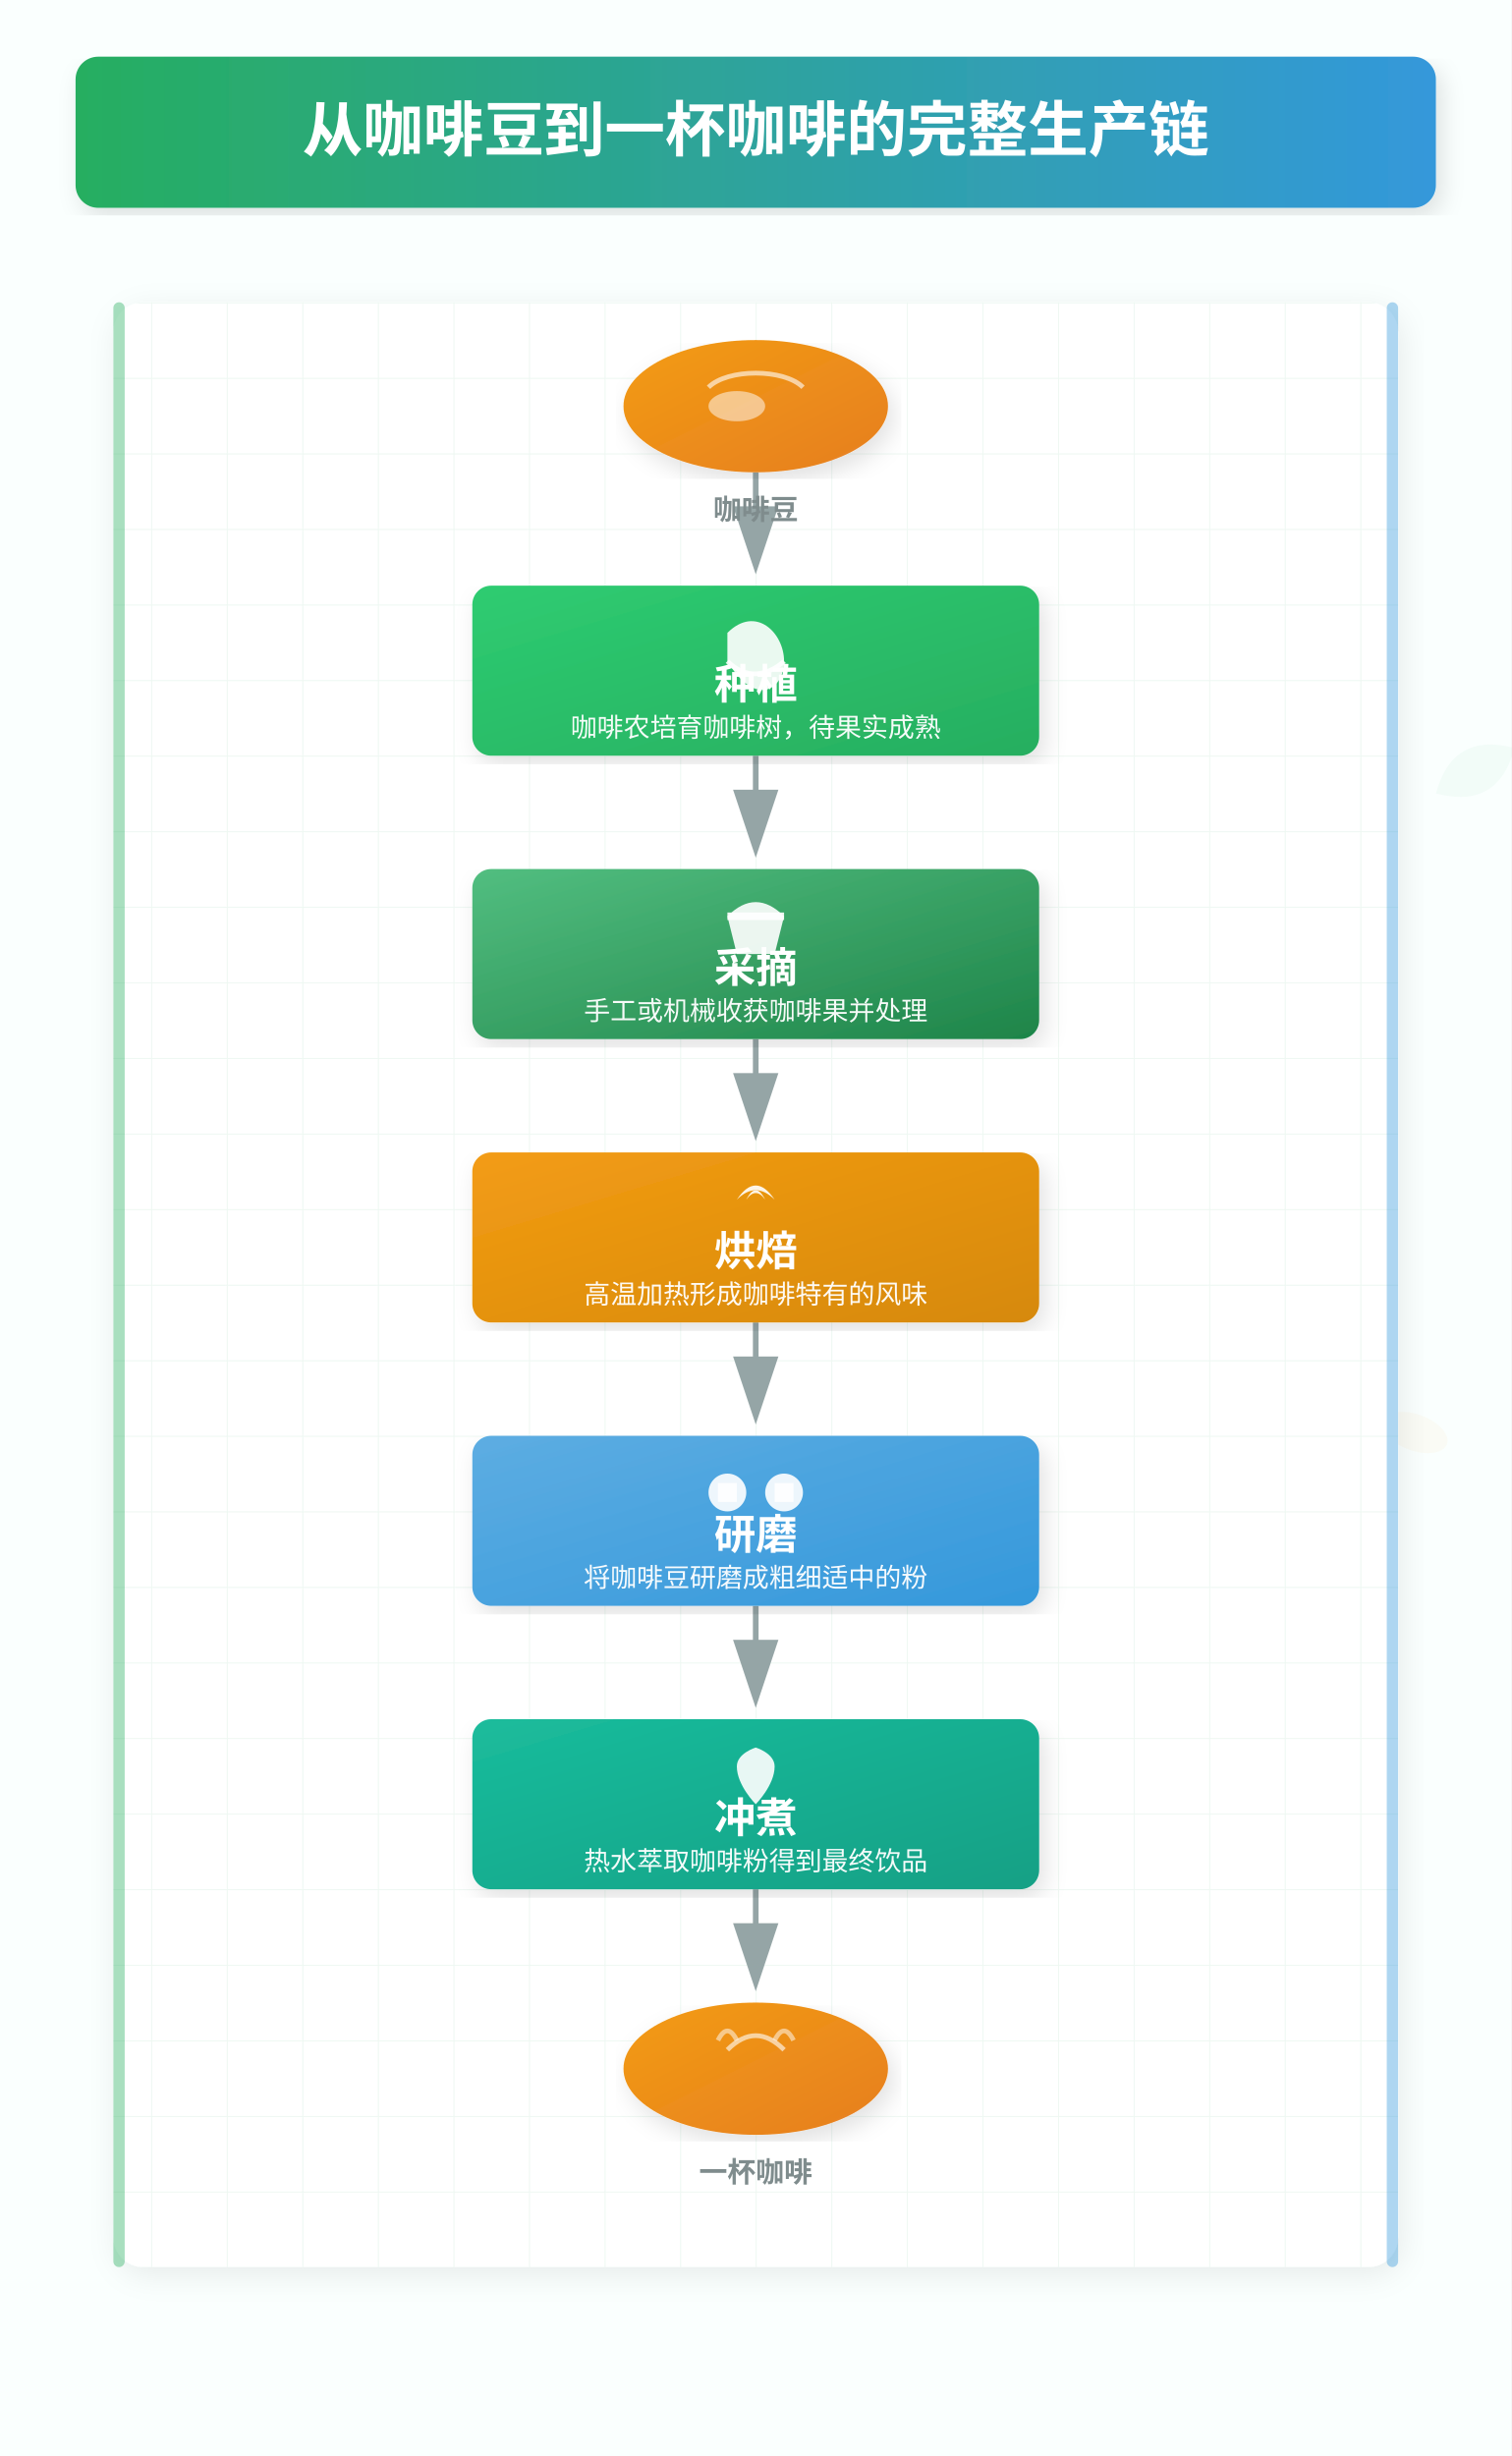
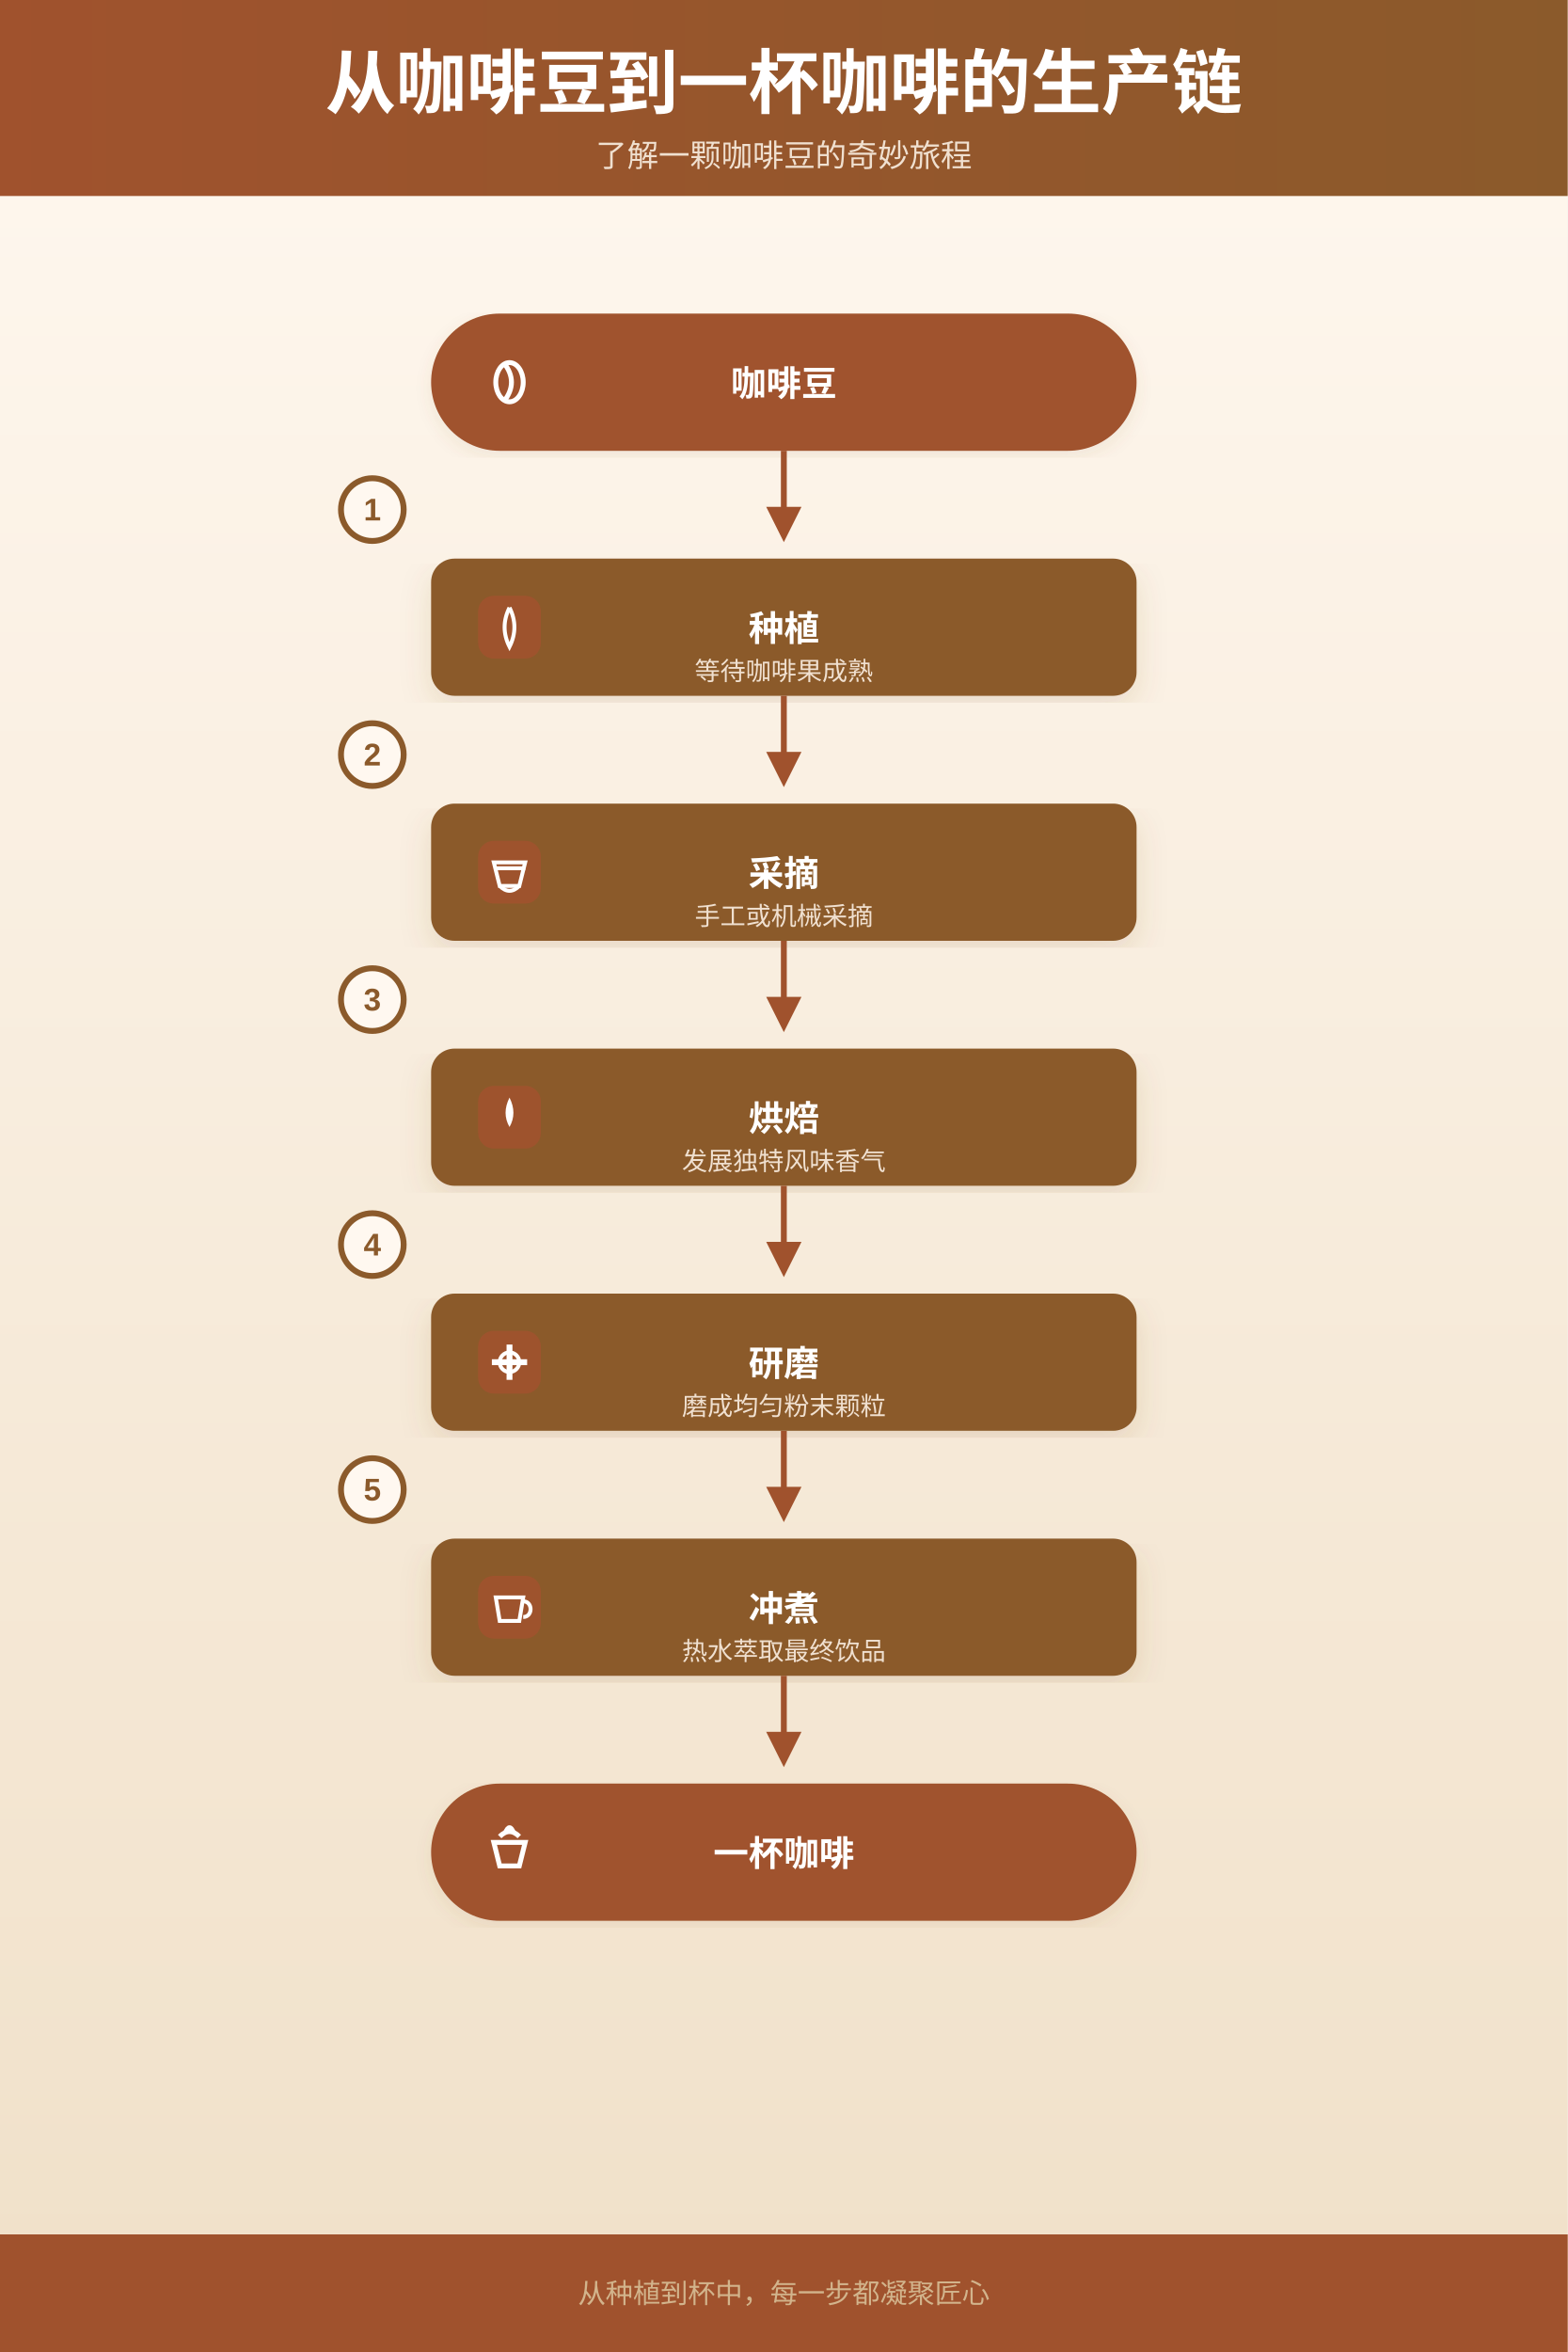
- <svg xmlns="http://www.w3.org/2000/svg" viewBox="0 0 800 1300" width="800" height="1300">
+ <svg xmlns="http://www.w3.org/2000/svg" viewBox="0 0 800 1200" width="800" height="1200">
  <defs>
+     <linearGradient id="bgGrad" x1="0%" y1="0%" x2="0%" y2="100%">
+       <stop offset="0%" stop-color="#FFF8F0" />
+       <stop offset="100%" stop-color="#F0E0C8" />
+     </linearGradient>
    <linearGradient id="headerGrad" x1="0%" y1="0%" x2="100%" y2="0%">
-       <stop offset="0%" stop-color="#27AE60" />
-       <stop offset="100%" stop-color="#3498DB" />
-     </linearGradient>
-     <linearGradient id="ellipseGrad" x1="0%" y1="0%" x2="100%" y2="100%">
-       <stop offset="0%" stop-color="#F39C12" />
-       <stop offset="100%" stop-color="#E67E22" />
-     </linearGradient>
-     <linearGradient id="plantingGrad" x1="0%" y1="0%" x2="100%" y2="100%">
-       <stop offset="0%" stop-color="#2ECC71" />
-       <stop offset="100%" stop-color="#27AE60" />
-     </linearGradient>
-     <linearGradient id="harvestingGrad" x1="0%" y1="0%" x2="100%" y2="100%">
-       <stop offset="0%" stop-color="#52BE80" />
-       <stop offset="100%" stop-color="#1E8449" />
-     </linearGradient>
-     <linearGradient id="roastingGrad" x1="0%" y1="0%" x2="100%" y2="100%">
-       <stop offset="0%" stop-color="#F39C12" />
-       <stop offset="100%" stop-color="#D68910" />
-     </linearGradient>
-     <linearGradient id="grindingGrad" x1="0%" y1="0%" x2="100%" y2="100%">
-       <stop offset="0%" stop-color="#5DADE2" />
-       <stop offset="100%" stop-color="#3498DB" />
-     </linearGradient>
-     <linearGradient id="brewingGrad" x1="0%" y1="0%" x2="100%" y2="100%">
-       <stop offset="0%" stop-color="#1ABC9C" />
-       <stop offset="100%" stop-color="#16A085" />
+       <stop offset="0%" stop-color="#A0522D" />
+       <stop offset="100%" stop-color="#8B5A2B" />
    </linearGradient>
    <filter id="shadow" x="-5%" y="-5%" width="110%" height="110%">
-       <feDropShadow dx="3" dy="5" stdDeviation="6" flood-color="#000000" flood-opacity="0.12" />
+       <feDropShadow dx="0" dy="6" stdDeviation="8" flood-color="#8B5A2B" flood-opacity="0.15" />
    </filter>
-     <filter id="cardShadow" x="-2%" y="-2%" width="104%" height="104%">
-       <feDropShadow dx="2" dy="4" stdDeviation="8" flood-color="#000000" flood-opacity="0.08" />
+     <filter id="shadowLight" x="-5%" y="-5%" width="110%" height="110%">
+       <feDropShadow dx="0" dy="3" stdDeviation="4" flood-color="#8B5A2B" flood-opacity="0.1" />
    </filter>
-     <marker id="arrow" markerWidth="12" markerHeight="8" refX="10" refY="4" orient="auto">
-       <path d="M0,0 L12,4 L0,8 Z" fill="#95A5A6" />
+     <marker id="arrow" viewBox="0 0 10 10" refX="8" refY="5" markerWidth="6" markerHeight="6" orient="auto">
+       <path d="M 0 0 L 10 5 L 0 10 z" fill="#A0522D" />
    </marker>
-     <pattern id="grid" width="40" height="40" patternUnits="userSpaceOnUse">
-       <path d="M 40 0 L 0 0 0 40" fill="none" stroke="#27AE60" stroke-width="1" stroke-opacity="0.08" />
-     </pattern>
-     <g id="leaf">
-       <path d="M0,0 Q20,-20 40,0 Q20,20 0,0 Z" fill="#27AE60" />
-     </g>
-     <g id="bean">
-       <ellipse cx="15" cy="0" rx="15" ry="8" fill="#F39C12" />
-       <path d="M10,-5 C15,0 20,0 25,-5" stroke="#F39C12" fill="none" stroke-width="2" />
-     </g>
-     <g id="cup-decor">
-       <path d="M0,0 L0,30 C0,40 20,40 20,30 L20,0 Z" fill="#3498DB" fill-opacity="0.5" />
-       <path d="M20,5 C28,5 28,15 20,15" fill="#3498DB" fill-opacity="0.3" />
-     </g>
  </defs>
  <style>
-     .title { font-family: system-ui, -apple-system, 'Microsoft YaHei', sans-serif; font-size: 32px; font-weight: bold; fill: #FFFFFF; text-anchor: middle; }
-     .node-title { font-family: system-ui, -apple-system, 'Microsoft YaHei', sans-serif; font-size: 22px; font-weight: bold; fill: #FFFFFF; text-anchor: middle; }
-     .node-desc { font-family: system-ui, -apple-system, 'Microsoft YaHei', sans-serif; font-size: 14px; fill: #FFFFFF; text-anchor: middle; opacity: 0.95; }
-     .step-label { font-family: system-ui, -apple-system, 'Microsoft YaHei', sans-serif; font-size: 15px; font-weight: bold; fill: #7F8C8D; text-anchor: middle; }
-     .arrow-label { font-family: system-ui, -apple-system, 'Microsoft YaHei', sans-serif; font-size: 12px; fill: #95A5A6; text-anchor: middle; }
+     .title { font-size: 36px; font-weight: bold; font-family: 'PingFang SC', 'Microsoft YaHei', sans-serif; fill: #FFFFFF; text-anchor: middle; }
+     .subtitle { font-size: 16px; font-family: 'PingFang SC', 'Microsoft YaHei', sans-serif; fill: #F0E0D0; text-anchor: middle; }
+     .node-title { font-size: 18px; font-weight: bold; font-family: 'PingFang SC', 'Microsoft YaHei', sans-serif; fill: #FFFFFF; text-anchor: middle; }
+     .node-desc { font-size: 13px; font-family: 'PingFang SC', 'Microsoft YaHei', sans-serif; fill: #F0E0D0; text-anchor: middle; }
+     .step-num { font-size: 16px; font-weight: bold; font-family: 'Arial', sans-serif; fill: #8B5A2B; text-anchor: middle; dominant-baseline: central; }
+     .footer-text { font-size: 14px; font-family: 'PingFang SC', 'Microsoft YaHei', sans-serif; fill: #D2B48C; text-anchor: middle; }
  </style>
-   <rect width="800" height="1300" fill="#FAFFFE" />
-   <g opacity="0.04">
-     <use href="#leaf" x="80" y="250" transform="rotate(15 100 270) scale(1.5)" />
-     <use href="#leaf" x="620" y="400" transform="rotate(-30 640 420) scale(1.2)" />
-     <use href="#leaf" x="100" y="900" transform="rotate(45 120 920)" />
-     <use href="#leaf" x="650" y="1100" transform="rotate(-15 670 1120) scale(1.3)" />
-     <use href="#bean" x="650" y="600" transform="rotate(20 665 600) scale(1.2)" />
-     <use href="#bean" x="150" y="700" transform="rotate(-40 165 700)" />
-     <use href="#bean" x="600" y="250" transform="rotate(60 615 250)" />
-     <use href="#cup-decor" x="120" y="1050" transform="rotate(-15 130 1050) scale(1.5)" />
-     <use href="#cup-decor" x="630" y="850" transform="rotate(25 640 850)" />
+   <rect width="800" height="1200" fill="url(#bgGrad)" />
+   <g id="title-section">
+     <rect x="0" y="0" width="800" height="100" fill="url(#headerGrad)" />
+     <text x="400" y="55" class="title">从咖啡豆到一杯咖啡的生产链</text>
+     <text x="400" y="85" class="subtitle">了解一颗咖啡豆的奇妙旅程</text>
  </g>
-   <g id="header">
-     <rect x="40" y="30" width="720" height="80" rx="12" fill="url(#headerGrad)" filter="url(#shadow)" />
-     <text x="400" y="80" class="title">从咖啡豆到一杯咖啡的完整生产链</text>
-   </g>
-   <g id="flow-area-background">
-     <rect x="60" y="160" width="680" height="1040" rx="16" fill="#FFFFFF" filter="url(#cardShadow)" />
-     <rect x="60" y="160" width="680" height="1040" rx="16" fill="url(#grid)" />
-     <rect x="60" y="160" width="6" height="1040" rx="3" fill="#27AE60" opacity="0.4" />
-     <rect x="734" y="160" width="6" height="1040" rx="3" fill="#3498DB" opacity="0.4" />
-   </g>
-   <g id="connections">
-     <line x1="400" y1="250" x2="400" y2="298" stroke="#95A5A6" stroke-width="3" marker-end="url(#arrow)" />
-     <line x1="400" y1="400" x2="400" y2="448" stroke="#95A5A6" stroke-width="3" marker-end="url(#arrow)" />
-     <line x1="400" y1="550" x2="400" y2="598" stroke="#95A5A6" stroke-width="3" marker-end="url(#arrow)" />
-     <line x1="400" y1="700" x2="400" y2="748" stroke="#95A5A6" stroke-width="3" marker-end="url(#arrow)" />
-     <line x1="400" y1="850" x2="400" y2="898" stroke="#95A5A6" stroke-width="3" marker-end="url(#arrow)" />
-     <line x1="400" y1="1000" x2="400" y2="1048" stroke="#95A5A6" stroke-width="3" marker-end="url(#arrow)" />
-   </g>
-   <g id="nodes">
-     <g id="start">
-       <ellipse cx="400" cy="215" rx="70" ry="35" fill="url(#ellipseGrad)" filter="url(#shadow)" />
-       <path d="M375,205 C385,195 415,195 425,205" stroke="#FFFFFF" fill="none" stroke-width="2.5" opacity="0.6" />
-       <ellipse cx="390" cy="215" rx="15" ry="8" fill="#FFFFFF" opacity="0.5" />
-       <text x="400" y="275" class="step-label">咖啡豆</text>
+   <g id="process-section">
+     <g id="start-node">
+       <rect x="220" y="160" width="360" height="70" rx="35" fill="#A0522D" filter="url(#shadowLight)" />
+       <g transform="translate(260, 195)">
+         <ellipse cx="0" cy="0" rx="7" ry="10" fill="none" stroke="#FFFFFF" stroke-width="2.5" />
+         <path d="M-3,-10 Q5,0 -3,10" fill="none" stroke="#FFFFFF" stroke-width="2.5" />
+       </g>
+       <text x="400" y="202" class="node-title">咖啡豆</text>
    </g>
-     <g id="planting">
-       <rect x="250" y="310" width="300" height="90" rx="10" fill="url(#plantingGrad)" filter="url(#shadow)" />
-       <path d="M385,335 C400,320 415,335 415,350 C415,365 400,375 385,350 Z" fill="#FFFFFF" opacity="0.9" />
-       <path d="M385,350 C400,365 415,350 415,350" stroke="#FFFFFF" fill="none" stroke-width="2.5" opacity="0.9" />
-       <text x="400" y="370" class="node-title">种植</text>
-       <text x="400" y="390" class="node-desc">咖啡农培育咖啡树，待果实成熟</text>
+     <line x1="400" y1="230" x2="400" y2="273" stroke="#A0522D" stroke-width="3" marker-end="url(#arrow)" />
+     <g id="step-1">
+       <rect x="220" y="285" width="360" height="70" rx="12" fill="#8B5A2B" filter="url(#shadow)" />
+       <g transform="translate(260, 320)">
+         <rect x="-16" y="-16" width="32" height="32" rx="8" fill="#A0522D" opacity="0.9" />
+         <path d="M0,-10 Q-5,0 0,10 Q5,0 0,-10" fill="none" stroke="#FFFFFF" stroke-width="2" />
+       </g>
+       <text x="400" y="327" class="node-title">种植</text>
+       <text x="400" y="347" class="node-desc">等待咖啡果成熟</text>
+       <g transform="translate(190, 260)">
+         <circle cx="0" cy="0" r="16" fill="#FFF8F0" stroke="#8B5A2B" stroke-width="3" />
+         <text x="0" y="0" class="step-num">1</text>
+       </g>
    </g>
-     <g id="harvesting">
-       <rect x="250" y="460" width="300" height="90" rx="10" fill="url(#harvestingGrad)" filter="url(#shadow)" />
-       <path d="M385,485 C395,475 405,475 415,485 L410,505 L390,505 Z" fill="#FFFFFF" opacity="0.9" />
-       <line x1="385" y1="485" x2="415" y2="485" stroke="#FFFFFF" stroke-width="4" opacity="0.9" />
-       <text x="400" y="520" class="node-title">采摘</text>
-       <text x="400" y="540" class="node-desc">手工或机械收获咖啡果并处理</text>
+     <line x1="400" y1="355" x2="400" y2="398" stroke="#A0522D" stroke-width="3" marker-end="url(#arrow)" />
+     <g id="step-2">
+       <rect x="220" y="410" width="360" height="70" rx="12" fill="#8B5A2B" filter="url(#shadow)" />
+       <g transform="translate(260, 445)">
+         <rect x="-16" y="-16" width="32" height="32" rx="8" fill="#A0522D" opacity="0.9" />
+         <path d="M-8,-5 L8,-5 L5,7 L-5,7 Z" fill="none" stroke="#FFFFFF" stroke-width="2" />
+         <line x1="-8" y1="-2" x2="8" y2="-2" stroke="#FFFFFF" stroke-width="2" />
+         <path d="M-5,7 Q0,12 5,7" fill="none" stroke="#FFFFFF" stroke-width="2" />
+       </g>
+       <text x="400" y="452" class="node-title">采摘</text>
+       <text x="400" y="472" class="node-desc">手工或机械采摘</text>
+       <g transform="translate(190, 385)">
+         <circle cx="0" cy="0" r="16" fill="#FFF8F0" stroke="#8B5A2B" stroke-width="3" />
+         <text x="0" y="0" class="step-num">2</text>
+       </g>
    </g>
-     <g id="roasting">
-       <rect x="250" y="610" width="300" height="90" rx="10" fill="url(#roastingGrad)" filter="url(#shadow)" />
-       <path d="M390,635 Q400,620 410,635 Q400,625 390,635" fill="#FFFFFF" opacity="0.9" />
-       <path d="M395,635 Q400,625 405,635 Q400,628 395,635" fill="#FFFFFF" opacity="0.9" />
-       <text x="400" y="670" class="node-title">烘焙</text>
-       <text x="400" y="690" class="node-desc">高温加热形成咖啡特有的风味</text>
+     <line x1="400" y1="480" x2="400" y2="523" stroke="#A0522D" stroke-width="3" marker-end="url(#arrow)" />
+     <g id="step-3">
+       <rect x="220" y="535" width="360" height="70" rx="12" fill="#8B5A2B" filter="url(#shadow)" />
+       <g transform="translate(260, 570)">
+         <rect x="-16" y="-16" width="32" height="32" rx="8" fill="#A0522D" opacity="0.9" />
+         <path d="M0,-10 Q4,-2 0,5 Q-4,-2 0,-10" fill="#FFFFFF" />
+       </g>
+       <text x="400" y="577" class="node-title">烘焙</text>
+       <text x="400" y="597" class="node-desc">发展独特风味香气</text>
+       <g transform="translate(190, 510)">
+         <circle cx="0" cy="0" r="16" fill="#FFF8F0" stroke="#8B5A2B" stroke-width="3" />
+         <text x="0" y="0" class="step-num">3</text>
+       </g>
    </g>
-     <g id="grinding">
-       <rect x="250" y="760" width="300" height="90" rx="10" fill="url(#grindingGrad)" filter="url(#shadow)" />
-       <circle cx="385" cy="790" r="10" fill="#FFFFFF" opacity="0.9" />
-       <circle cx="415" cy="790" r="10" fill="#FFFFFF" opacity="0.9" />
-       <rect x="380" y="785" width="10" height="10" fill="#FFFFFF" opacity="0.9" />
-       <rect x="410" y="785" width="10" height="10" fill="#FFFFFF" opacity="0.9" />
-       <text x="400" y="820" class="node-title">研磨</text>
-       <text x="400" y="840" class="node-desc">将咖啡豆研磨成粗细适中的粉</text>
+     <line x1="400" y1="605" x2="400" y2="648" stroke="#A0522D" stroke-width="3" marker-end="url(#arrow)" />
+     <g id="step-4">
+       <rect x="220" y="660" width="360" height="70" rx="12" fill="#8B5A2B" filter="url(#shadow)" />
+       <g transform="translate(260, 695)">
+         <rect x="-16" y="-16" width="32" height="32" rx="8" fill="#A0522D" opacity="0.9" />
+         <circle cx="0" cy="0" r="5" fill="none" stroke="#FFFFFF" stroke-width="2" />
+         <rect x="-1.5" y="-9" width="3" height="18" fill="#FFFFFF" />
+         <rect x="-9" y="-1.5" width="18" height="3" fill="#FFFFFF" />
+       </g>
+       <text x="400" y="702" class="node-title">研磨</text>
+       <text x="400" y="722" class="node-desc">磨成均匀粉末颗粒</text>
+       <g transform="translate(190, 635)">
+         <circle cx="0" cy="0" r="16" fill="#FFF8F0" stroke="#8B5A2B" stroke-width="3" />
+         <text x="0" y="0" class="step-num">4</text>
+       </g>
    </g>
-     <g id="brewing">
-       <rect x="250" y="910" width="300" height="90" rx="10" fill="url(#brewingGrad)" filter="url(#shadow)" />
-       <path d="M390,935 C390,945 400,955 400,955 C400,955 410,945 410,935 C410,928 400,925 400,925 C400,925 390,928 390,935 Z" fill="#FFFFFF" opacity="0.9" />
-       <text x="400" y="970" class="node-title">冲煮</text>
-       <text x="400" y="990" class="node-desc">热水萃取咖啡粉得到最终饮品</text>
+     <line x1="400" y1="730" x2="400" y2="773" stroke="#A0522D" stroke-width="3" marker-end="url(#arrow)" />
+     <g id="step-5">
+       <rect x="220" y="785" width="360" height="70" rx="12" fill="#8B5A2B" filter="url(#shadow)" />
+       <g transform="translate(260, 820)">
+         <rect x="-16" y="-16" width="32" height="32" rx="8" fill="#A0522D" opacity="0.9" />
+         <path d="M-7,-5 L7,-5 L5,7 L-5,7 Z" fill="none" stroke="#FFFFFF" stroke-width="2" />
+         <path d="M7,-3 C12,-3 12,5 7,5" fill="none" stroke="#FFFFFF" stroke-width="2" />
+       </g>
+       <text x="400" y="827" class="node-title">冲煮</text>
+       <text x="400" y="847" class="node-desc">热水萃取最终饮品</text>
+       <g transform="translate(190, 760)">
+         <circle cx="0" cy="0" r="16" fill="#FFF8F0" stroke="#8B5A2B" stroke-width="3" />
+         <text x="0" y="0" class="step-num">5</text>
+       </g>
    </g>
-     <g id="end">
-       <ellipse cx="400" cy="1095" rx="70" ry="35" fill="url(#ellipseGrad)" filter="url(#shadow)" />
-       <path d="M385,1085 C395,1075 405,1075 415,1085" stroke="#FFFFFF" fill="none" stroke-width="2.5" opacity="0.6" />
-       <path d="M380,1080 Q385,1070 390,1080" stroke="#FFFFFF" fill="none" stroke-width="2.5" opacity="0.5" />
-       <path d="M410,1080 Q415,1070 420,1080" stroke="#FFFFFF" fill="none" stroke-width="2.5" opacity="0.5" />
-       <text x="400" y="1155" class="step-label">一杯咖啡</text>
+     <line x1="400" y1="855" x2="400" y2="898" stroke="#A0522D" stroke-width="3" marker-end="url(#arrow)" />
+     <g id="end-node">
+       <rect x="220" y="910" width="360" height="70" rx="35" fill="#A0522D" filter="url(#shadowLight)" />
+       <g transform="translate(260, 945)">
+         <path d="M-8,-5 L8,-5 L5,7 L-5,7 Z" fill="none" stroke="#FFFFFF" stroke-width="2.5" />
+         <path d="M-5,-8 Q0,-13 5,-8" fill="none" stroke="#FFFFFF" stroke-width="2.5" />
+         <path d="M-2,-10 Q0,-15 2,-10" fill="none" stroke="#FFFFFF" stroke-width="2.5" />
+       </g>
+       <text x="400" y="952" class="node-title">一杯咖啡</text>
    </g>
  </g>
+   <g id="footer-section">
+     <rect x="0" y="1140" width="800" height="60" fill="#A0522D" />
+     <text x="400" y="1175" class="footer-text">从种植到杯中，每一步都凝聚匠心</text>
+   </g>
</svg>
